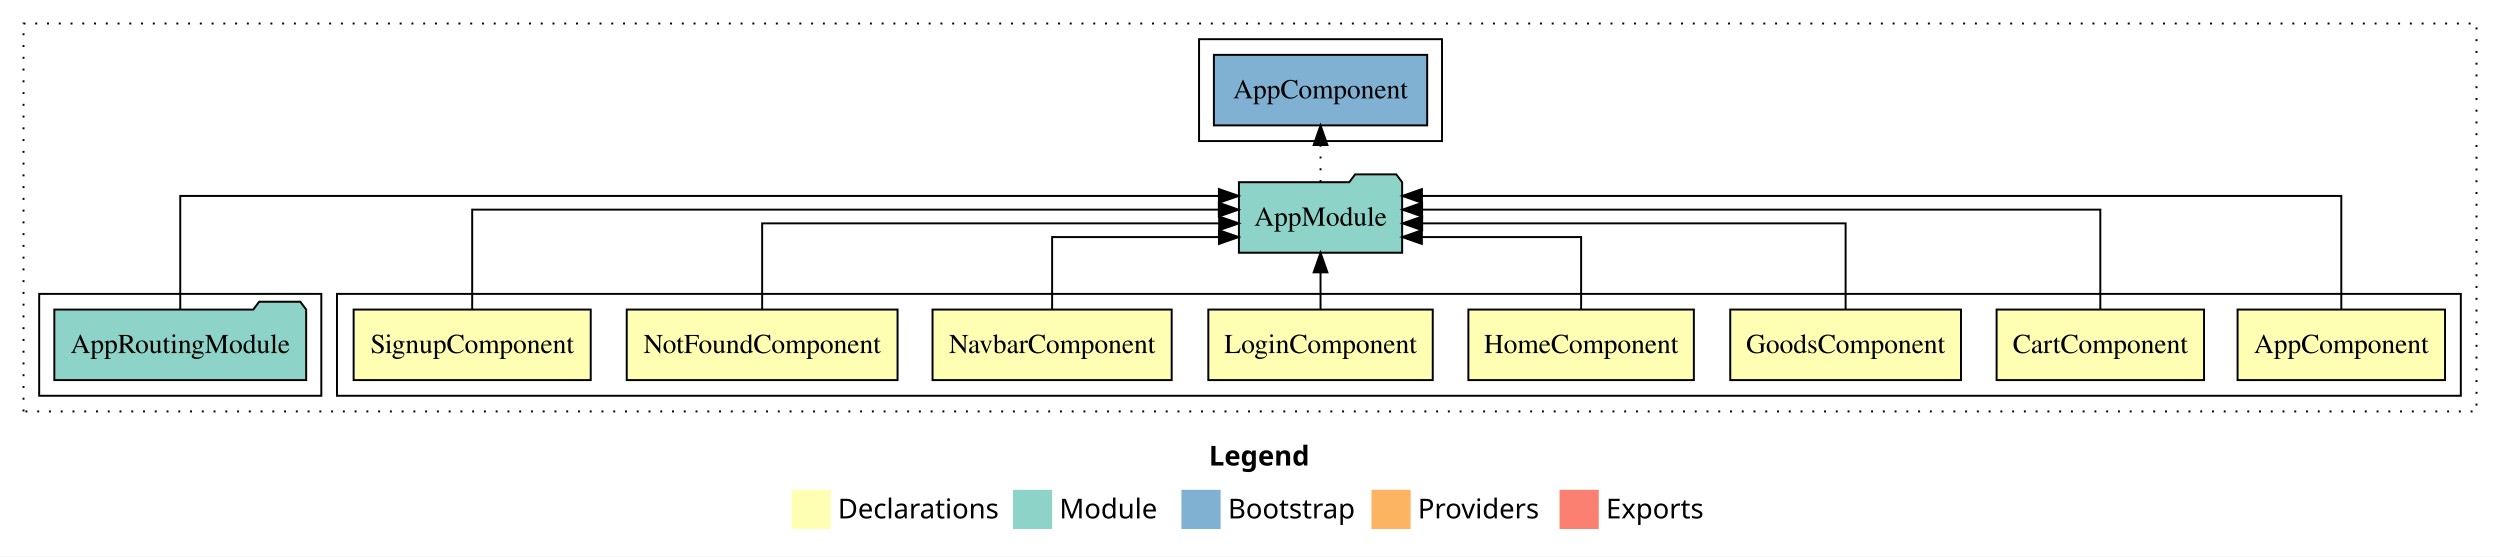
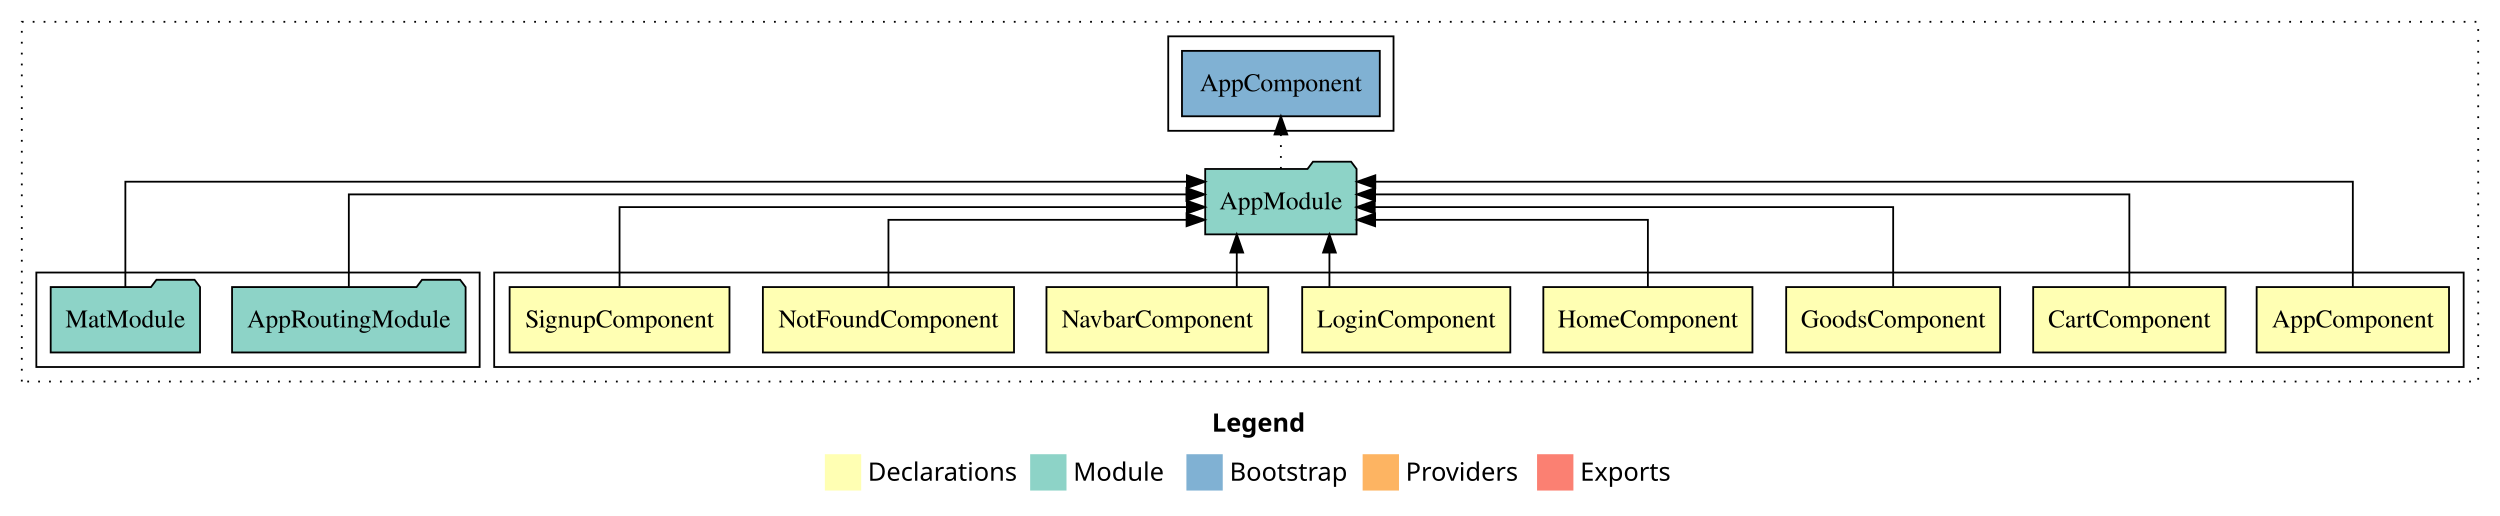
- <svg xmlns="http://www.w3.org/2000/svg" width="1276pt" height="284pt" viewBox="0.00 0.00 1276.00 284.00">
+ <svg xmlns="http://www.w3.org/2000/svg" width="1376pt" height="284pt" viewBox="0.00 0.00 1376.00 284.00">
  <g id="graph0" class="graph" transform="scale(1 1) rotate(0) translate(4 280)">
-     <polygon fill="#ffffff" stroke="transparent" points="-4,4 -4,-280 1272,-280 1272,4 -4,4" />
-     <text text-anchor="start" x="613.009" y="-42.4" font-family="sans-serif" font-weight="bold" font-size="14.00" fill="#000000">Legend</text>
-     <polygon fill="#ffffb3" stroke="transparent" points="400,-10 400,-30 420,-30 420,-10 400,-10" />
-     <text text-anchor="start" x="423.629" y="-15.4" font-family="sans-serif" font-size="14.00" fill="#000000">  Declarations</text>
-     <polygon fill="#8dd3c7" stroke="transparent" points="513,-10 513,-30 533,-30 533,-10 513,-10" />
-     <text text-anchor="start" x="536.725" y="-15.4" font-family="sans-serif" font-size="14.00" fill="#000000">  Module</text>
-     <polygon fill="#80b1d3" stroke="transparent" points="599,-10 599,-30 619,-30 619,-10 599,-10" />
-     <text text-anchor="start" x="622.781" y="-15.4" font-family="sans-serif" font-size="14.00" fill="#000000">  Bootstrap</text>
-     <polygon fill="#fdb462" stroke="transparent" points="696,-10 696,-30 716,-30 716,-10 696,-10" />
-     <text text-anchor="start" x="719.673" y="-15.4" font-family="sans-serif" font-size="14.00" fill="#000000">  Providers</text>
-     <polygon fill="#fb8072" stroke="transparent" points="792,-10 792,-30 812,-30 812,-10 792,-10" />
-     <text text-anchor="start" x="815.726" y="-15.4" font-family="sans-serif" font-size="14.00" fill="#000000">  Exports</text>
+     <polygon fill="#ffffff" stroke="transparent" points="-4,4 -4,-280 1372,-280 1372,4 -4,4" />
+     <text text-anchor="start" x="663.009" y="-42.4" font-family="sans-serif" font-weight="bold" font-size="14.00" fill="#000000">Legend</text>
+     <polygon fill="#ffffb3" stroke="transparent" points="450,-10 450,-30 470,-30 470,-10 450,-10" />
+     <text text-anchor="start" x="473.629" y="-15.4" font-family="sans-serif" font-size="14.00" fill="#000000">  Declarations</text>
+     <polygon fill="#8dd3c7" stroke="transparent" points="563,-10 563,-30 583,-30 583,-10 563,-10" />
+     <text text-anchor="start" x="586.725" y="-15.4" font-family="sans-serif" font-size="14.00" fill="#000000">  Module</text>
+     <polygon fill="#80b1d3" stroke="transparent" points="649,-10 649,-30 669,-30 669,-10 649,-10" />
+     <text text-anchor="start" x="672.781" y="-15.4" font-family="sans-serif" font-size="14.00" fill="#000000">  Bootstrap</text>
+     <polygon fill="#fdb462" stroke="transparent" points="746,-10 746,-30 766,-30 766,-10 746,-10" />
+     <text text-anchor="start" x="769.673" y="-15.4" font-family="sans-serif" font-size="14.00" fill="#000000">  Providers</text>
+     <polygon fill="#fb8072" stroke="transparent" points="842,-10 842,-30 862,-30 862,-10 842,-10" />
+     <text text-anchor="start" x="865.726" y="-15.4" font-family="sans-serif" font-size="14.00" fill="#000000">  Exports</text>
    <g id="clust1" class="cluster">
-       <polygon fill="none" stroke="#000000" stroke-dasharray="1,5" points="8,-70 8,-268 1260,-268 1260,-70 8,-70" />
+       <polygon fill="none" stroke="#000000" stroke-dasharray="1,5" points="8,-70 8,-268 1360,-268 1360,-70 8,-70" />
    </g>
    <g id="clust2" class="cluster">
-       <polygon fill="none" stroke="#000000" points="168,-78 168,-130 1252,-130 1252,-78 168,-78" />
+       <polygon fill="none" stroke="#000000" points="268,-78 268,-130 1352,-130 1352,-78 268,-78" />
    </g>
    <g id="clust11" class="cluster">
-       <polygon fill="none" stroke="#000000" points="16,-78 16,-130 160,-130 160,-78 16,-78" />
+       <polygon fill="none" stroke="#000000" points="16,-78 16,-130 260,-130 260,-78 16,-78" />
    </g>
    <g id="clust13" class="cluster">
-       <polygon fill="none" stroke="#000000" points="608,-208 608,-260 732,-260 732,-208 608,-208" />
+       <polygon fill="none" stroke="#000000" points="639,-208 639,-260 763,-260 763,-208 639,-208" />
    </g>
    <g id="node1" class="node">
-       <polygon fill="#ffffb3" stroke="#000000" points="1243.94,-122 1138.06,-122 1138.06,-86 1243.94,-86 1243.94,-122" />
-       <text text-anchor="middle" x="1191" y="-99.8" font-family="Times,serif" font-size="14.00" fill="#000000">AppComponent</text>
+       <polygon fill="#ffffb3" stroke="#000000" points="1343.94,-122 1238.06,-122 1238.06,-86 1343.94,-86 1343.94,-122" />
+       <text text-anchor="middle" x="1291" y="-99.8" font-family="Times,serif" font-size="14.00" fill="#000000">AppComponent</text>
    </g>
    <g id="node9" class="node">
-       <polygon fill="#8dd3c7" stroke="#000000" points="711.657,-187 708.657,-191 687.657,-191 684.657,-187 628.343,-187 628.343,-151 711.657,-151 711.657,-187" />
-       <text text-anchor="middle" x="670" y="-164.8" font-family="Times,serif" font-size="14.00" fill="#000000">AppModule</text>
+       <polygon fill="#8dd3c7" stroke="#000000" points="742.657,-187 739.657,-191 718.657,-191 715.657,-187 659.343,-187 659.343,-151 742.657,-151 742.657,-187" />
+       <text text-anchor="middle" x="701" y="-164.8" font-family="Times,serif" font-size="14.00" fill="#000000">AppModule</text>
    </g>
    <g id="edge1" class="edge">
-       <path fill="none" stroke="#000000" d="M1191,-122.011C1191,-144.485 1191,-180 1191,-180 1191,-180 721.755,-180 721.755,-180" />
-       <polygon fill="#000000" stroke="#000000" points="721.755,-176.5 711.755,-180 721.755,-183.5 721.755,-176.5" />
+       <path fill="none" stroke="#000000" d="M1291,-122.011C1291,-144.485 1291,-180 1291,-180 1291,-180 752.958,-180 752.958,-180" />
+       <polygon fill="#000000" stroke="#000000" points="752.958,-176.5 742.958,-180 752.958,-183.5 752.958,-176.5" />
    </g>
    <g id="node2" class="node">
-       <polygon fill="#ffffb3" stroke="#000000" points="1120.936,-122 1015.064,-122 1015.064,-86 1120.936,-86 1120.936,-122" />
-       <text text-anchor="middle" x="1068" y="-99.8" font-family="Times,serif" font-size="14.00" fill="#000000">CartComponent</text>
+       <polygon fill="#ffffb3" stroke="#000000" points="1220.936,-122 1115.064,-122 1115.064,-86 1220.936,-86 1220.936,-122" />
+       <text text-anchor="middle" x="1168" y="-99.8" font-family="Times,serif" font-size="14.00" fill="#000000">CartComponent</text>
    </g>
    <g id="edge2" class="edge">
-       <path fill="none" stroke="#000000" d="M1068,-122.129C1068,-142.572 1068,-173 1068,-173 1068,-173 721.841,-173 721.841,-173" />
-       <polygon fill="#000000" stroke="#000000" points="721.841,-169.5 711.841,-173 721.841,-176.5 721.841,-169.5" />
+       <path fill="none" stroke="#000000" d="M1168,-122.129C1168,-142.572 1168,-173 1168,-173 1168,-173 752.854,-173 752.854,-173" />
+       <polygon fill="#000000" stroke="#000000" points="752.854,-169.5 742.854,-173 752.854,-176.5 752.854,-169.5" />
    </g>
    <g id="node3" class="node">
-       <polygon fill="#ffffb3" stroke="#000000" points="996.884,-122 879.116,-122 879.116,-86 996.884,-86 996.884,-122" />
-       <text text-anchor="middle" x="938" y="-99.8" font-family="Times,serif" font-size="14.00" fill="#000000">GoodsComponent</text>
+       <polygon fill="#ffffb3" stroke="#000000" points="1096.884,-122 979.116,-122 979.116,-86 1096.884,-86 1096.884,-122" />
+       <text text-anchor="middle" x="1038" y="-99.8" font-family="Times,serif" font-size="14.00" fill="#000000">GoodsComponent</text>
    </g>
    <g id="edge3" class="edge">
-       <path fill="none" stroke="#000000" d="M938,-122.267C938,-140.555 938,-166 938,-166 938,-166 721.875,-166 721.875,-166" />
-       <polygon fill="#000000" stroke="#000000" points="721.875,-162.5 711.875,-166 721.875,-169.5 721.875,-162.5" />
+       <path fill="none" stroke="#000000" d="M1038,-122.267C1038,-140.555 1038,-166 1038,-166 1038,-166 752.661,-166 752.661,-166" />
+       <polygon fill="#000000" stroke="#000000" points="752.661,-162.5 742.661,-166 752.661,-169.5 752.661,-162.5" />
    </g>
    <g id="node4" class="node">
-       <polygon fill="#ffffb3" stroke="#000000" points="860.545,-122 745.455,-122 745.455,-86 860.545,-86 860.545,-122" />
-       <text text-anchor="middle" x="803" y="-99.8" font-family="Times,serif" font-size="14.00" fill="#000000">HomeComponent</text>
+       <polygon fill="#ffffb3" stroke="#000000" points="960.545,-122 845.455,-122 845.455,-86 960.545,-86 960.545,-122" />
+       <text text-anchor="middle" x="903" y="-99.8" font-family="Times,serif" font-size="14.00" fill="#000000">HomeComponent</text>
    </g>
    <g id="edge4" class="edge">
-       <path fill="none" stroke="#000000" d="M803,-122.009C803,-138.049 803,-159 803,-159 803,-159 721.717,-159 721.717,-159" />
-       <polygon fill="#000000" stroke="#000000" points="721.717,-155.5 711.717,-159 721.717,-162.5 721.717,-155.5" />
+       <path fill="none" stroke="#000000" d="M903,-122.009C903,-138.049 903,-159 903,-159 903,-159 752.855,-159 752.855,-159" />
+       <polygon fill="#000000" stroke="#000000" points="752.855,-155.5 742.855,-159 752.855,-162.5 752.855,-155.5" />
    </g>
    <g id="node5" class="node">
-       <polygon fill="#ffffb3" stroke="#000000" points="727.276,-122 612.724,-122 612.724,-86 727.276,-86 727.276,-122" />
-       <text text-anchor="middle" x="670" y="-99.8" font-family="Times,serif" font-size="14.00" fill="#000000">LoginComponent</text>
+       <polygon fill="#ffffb3" stroke="#000000" points="827.276,-122 712.724,-122 712.724,-86 827.276,-86 827.276,-122" />
+       <text text-anchor="middle" x="770" y="-99.8" font-family="Times,serif" font-size="14.00" fill="#000000">LoginComponent</text>
    </g>
    <g id="edge5" class="edge">
-       <path fill="none" stroke="#000000" d="M670,-122.106C670,-122.106 670,-140.991 670,-140.991" />
-       <polygon fill="#000000" stroke="#000000" points="666.5,-140.991 670,-150.991 673.5,-140.991 666.5,-140.991" />
+       <path fill="none" stroke="#000000" d="M727.72,-122.106C727.72,-122.106 727.72,-140.991 727.72,-140.991" />
+       <polygon fill="#000000" stroke="#000000" points="724.22,-140.991 727.72,-150.991 731.22,-140.991 724.22,-140.991" />
    </g>
    <g id="node6" class="node">
-       <polygon fill="#ffffb3" stroke="#000000" points="594.03,-122 471.97,-122 471.97,-86 594.03,-86 594.03,-122" />
-       <text text-anchor="middle" x="533" y="-99.8" font-family="Times,serif" font-size="14.00" fill="#000000">NavbarComponent</text>
+       <polygon fill="#ffffb3" stroke="#000000" points="694.03,-122 571.97,-122 571.97,-86 694.03,-86 694.03,-122" />
+       <text text-anchor="middle" x="633" y="-99.8" font-family="Times,serif" font-size="14.00" fill="#000000">NavbarComponent</text>
    </g>
    <g id="edge6" class="edge">
-       <path fill="none" stroke="#000000" d="M533,-122.009C533,-138.049 533,-159 533,-159 533,-159 618.151,-159 618.151,-159" />
-       <polygon fill="#000000" stroke="#000000" points="618.151,-162.5 628.151,-159 618.151,-155.5 618.151,-162.5" />
+       <path fill="none" stroke="#000000" d="M676.718,-122.106C676.718,-122.106 676.718,-140.991 676.718,-140.991" />
+       <polygon fill="#000000" stroke="#000000" points="673.218,-140.991 676.718,-150.991 680.218,-140.991 673.218,-140.991" />
    </g>
    <g id="node7" class="node">
-       <polygon fill="#ffffb3" stroke="#000000" points="454.112,-122 315.888,-122 315.888,-86 454.112,-86 454.112,-122" />
-       <text text-anchor="middle" x="385" y="-99.8" font-family="Times,serif" font-size="14.00" fill="#000000">NotFoundComponent</text>
+       <polygon fill="#ffffb3" stroke="#000000" points="554.112,-122 415.888,-122 415.888,-86 554.112,-86 554.112,-122" />
+       <text text-anchor="middle" x="485" y="-99.8" font-family="Times,serif" font-size="14.00" fill="#000000">NotFoundComponent</text>
    </g>
    <g id="edge7" class="edge">
-       <path fill="none" stroke="#000000" d="M385,-122.267C385,-140.555 385,-166 385,-166 385,-166 618.253,-166 618.253,-166" />
-       <polygon fill="#000000" stroke="#000000" points="618.253,-169.5 628.253,-166 618.253,-162.5 618.253,-169.5" />
+       <path fill="none" stroke="#000000" d="M485,-122.009C485,-138.049 485,-159 485,-159 485,-159 649.097,-159 649.097,-159" />
+       <polygon fill="#000000" stroke="#000000" points="649.097,-162.5 659.097,-159 649.097,-155.5 649.097,-162.5" />
    </g>
    <g id="node8" class="node">
-       <polygon fill="#ffffb3" stroke="#000000" points="297.506,-122 176.494,-122 176.494,-86 297.506,-86 297.506,-122" />
-       <text text-anchor="middle" x="237" y="-99.8" font-family="Times,serif" font-size="14.00" fill="#000000">SignupComponent</text>
+       <polygon fill="#ffffb3" stroke="#000000" points="397.506,-122 276.494,-122 276.494,-86 397.506,-86 397.506,-122" />
+       <text text-anchor="middle" x="337" y="-99.8" font-family="Times,serif" font-size="14.00" fill="#000000">SignupComponent</text>
    </g>
    <g id="edge8" class="edge">
-       <path fill="none" stroke="#000000" d="M237,-122.129C237,-142.572 237,-173 237,-173 237,-173 618.089,-173 618.089,-173" />
-       <polygon fill="#000000" stroke="#000000" points="618.089,-176.5 628.089,-173 618.089,-169.5 618.089,-176.5" />
+       <path fill="none" stroke="#000000" d="M337,-122.267C337,-140.555 337,-166 337,-166 337,-166 649.245,-166 649.245,-166" />
+       <polygon fill="#000000" stroke="#000000" points="649.245,-169.5 659.245,-166 649.245,-162.5 649.245,-169.5" />
+     </g>
+     <g id="node12" class="node">
+       <polygon fill="#80b1d3" stroke="#000000" points="755.439,-252 646.561,-252 646.561,-216 755.439,-216 755.439,-252" />
+       <text text-anchor="middle" x="701" y="-229.8" font-family="Times,serif" font-size="14.00" fill="#000000">AppComponent </text>
+     </g>
+     <g id="edge11" class="edge">
+       <path fill="none" stroke="#000000" stroke-dasharray="1,5" d="M701,-187.106C701,-187.106 701,-205.991 701,-205.991" />
+       <polygon fill="#000000" stroke="#000000" points="697.5,-205.991 701,-215.991 704.5,-205.991 697.5,-205.991" />
+     </g>
+     <g id="node10" class="node">
+       <polygon fill="#8dd3c7" stroke="#000000" points="252.274,-122 249.274,-126 228.274,-126 225.274,-122 123.726,-122 123.726,-86 252.274,-86 252.274,-122" />
+       <text text-anchor="middle" x="188" y="-99.8" font-family="Times,serif" font-size="14.00" fill="#000000">AppRoutingModule</text>
+     </g>
+     <g id="edge9" class="edge">
+       <path fill="none" stroke="#000000" d="M188,-122.129C188,-142.572 188,-173 188,-173 188,-173 649.019,-173 649.019,-173" />
+       <polygon fill="#000000" stroke="#000000" points="649.019,-176.5 659.019,-173 649.019,-169.5 649.019,-176.5" />
    </g>
    <g id="node11" class="node">
-       <polygon fill="#80b1d3" stroke="#000000" points="724.439,-252 615.561,-252 615.561,-216 724.439,-216 724.439,-252" />
-       <text text-anchor="middle" x="670" y="-229.8" font-family="Times,serif" font-size="14.00" fill="#000000">AppComponent </text>
+       <polygon fill="#8dd3c7" stroke="#000000" points="106.1,-122 103.1,-126 82.1,-126 79.1,-122 23.9,-122 23.9,-86 106.1,-86 106.1,-122" />
+       <text text-anchor="middle" x="65" y="-99.8" font-family="Times,serif" font-size="14.00" fill="#000000">MatModule</text>
    </g>
    <g id="edge10" class="edge">
-       <path fill="none" stroke="#000000" stroke-dasharray="1,5" d="M670,-187.106C670,-187.106 670,-205.991 670,-205.991" />
-       <polygon fill="#000000" stroke="#000000" points="666.5,-205.991 670,-215.991 673.5,-205.991 666.5,-205.991" />
-     </g>
-     <g id="node10" class="node">
-       <polygon fill="#8dd3c7" stroke="#000000" points="152.274,-122 149.274,-126 128.274,-126 125.274,-122 23.726,-122 23.726,-86 152.274,-86 152.274,-122" />
-       <text text-anchor="middle" x="88" y="-99.8" font-family="Times,serif" font-size="14.00" fill="#000000">AppRoutingModule</text>
-     </g>
-     <g id="edge9" class="edge">
-       <path fill="none" stroke="#000000" d="M88,-122.011C88,-144.485 88,-180 88,-180 88,-180 618.144,-180 618.144,-180" />
-       <polygon fill="#000000" stroke="#000000" points="618.144,-183.5 628.144,-180 618.144,-176.5 618.144,-183.5" />
+       <path fill="none" stroke="#000000" d="M65,-122.011C65,-144.485 65,-180 65,-180 65,-180 649.27,-180 649.27,-180" />
+       <polygon fill="#000000" stroke="#000000" points="649.27,-183.5 659.27,-180 649.27,-176.5 649.27,-183.5" />
    </g>
  </g>
</svg>
